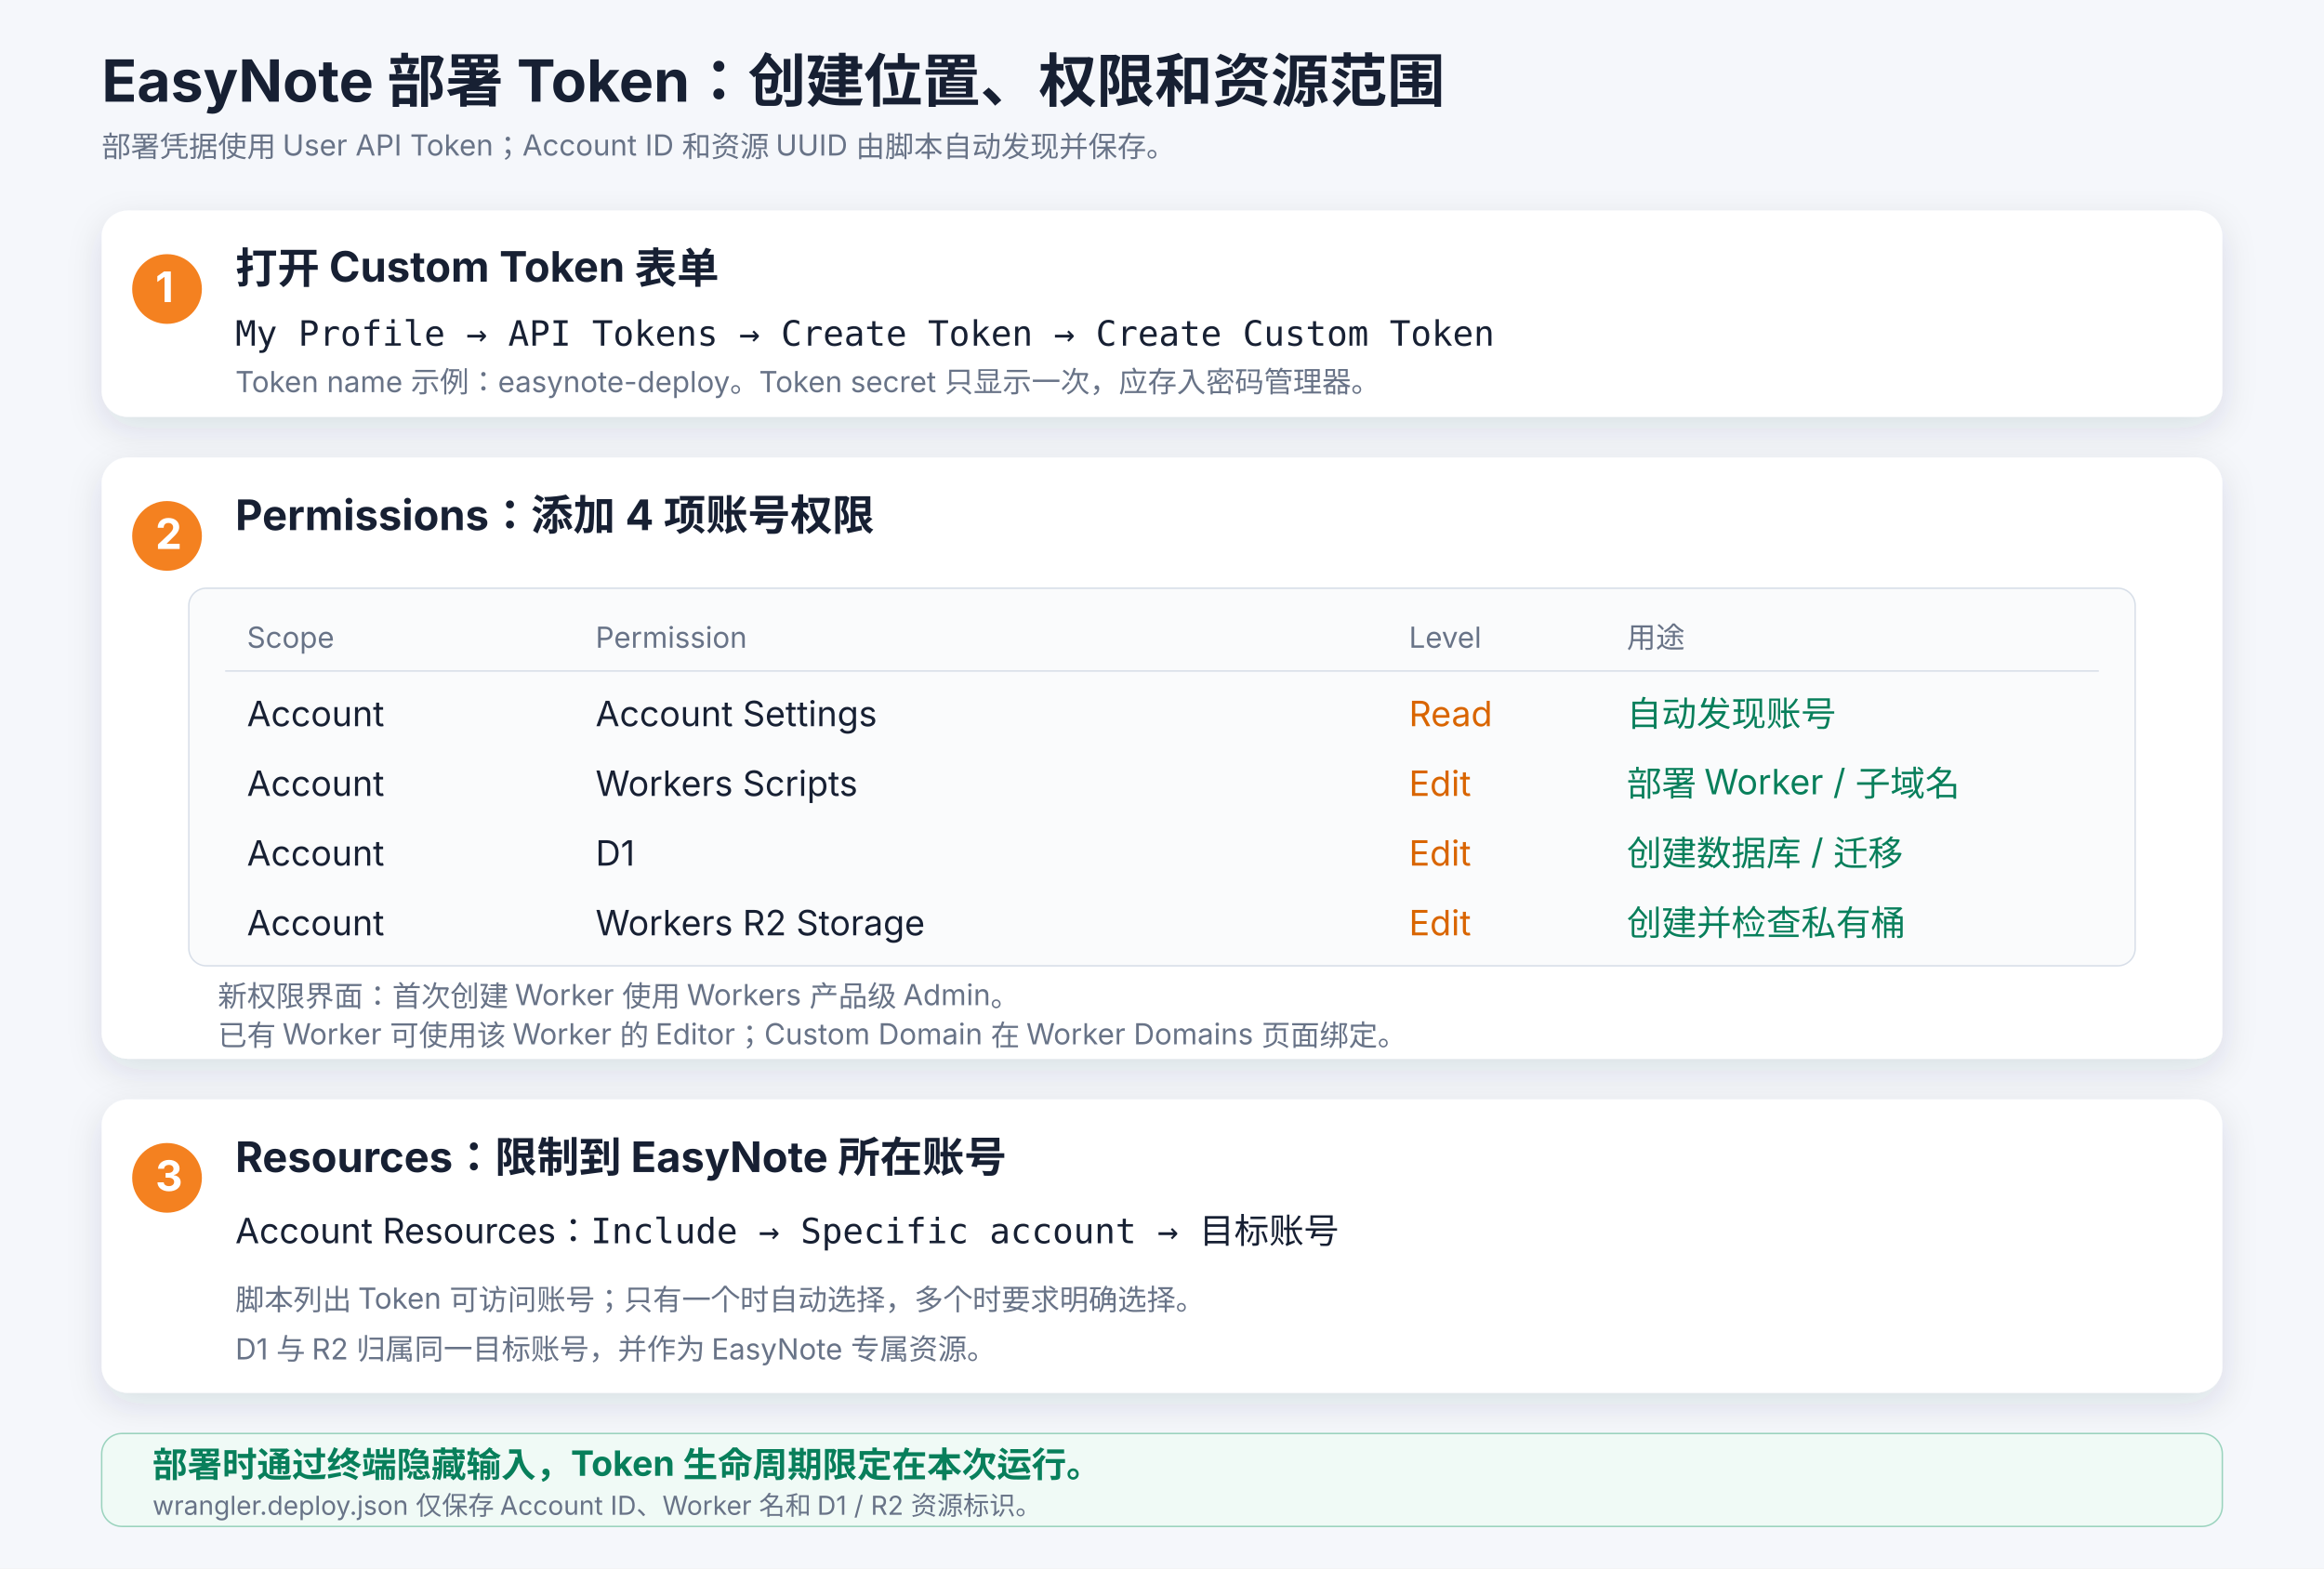
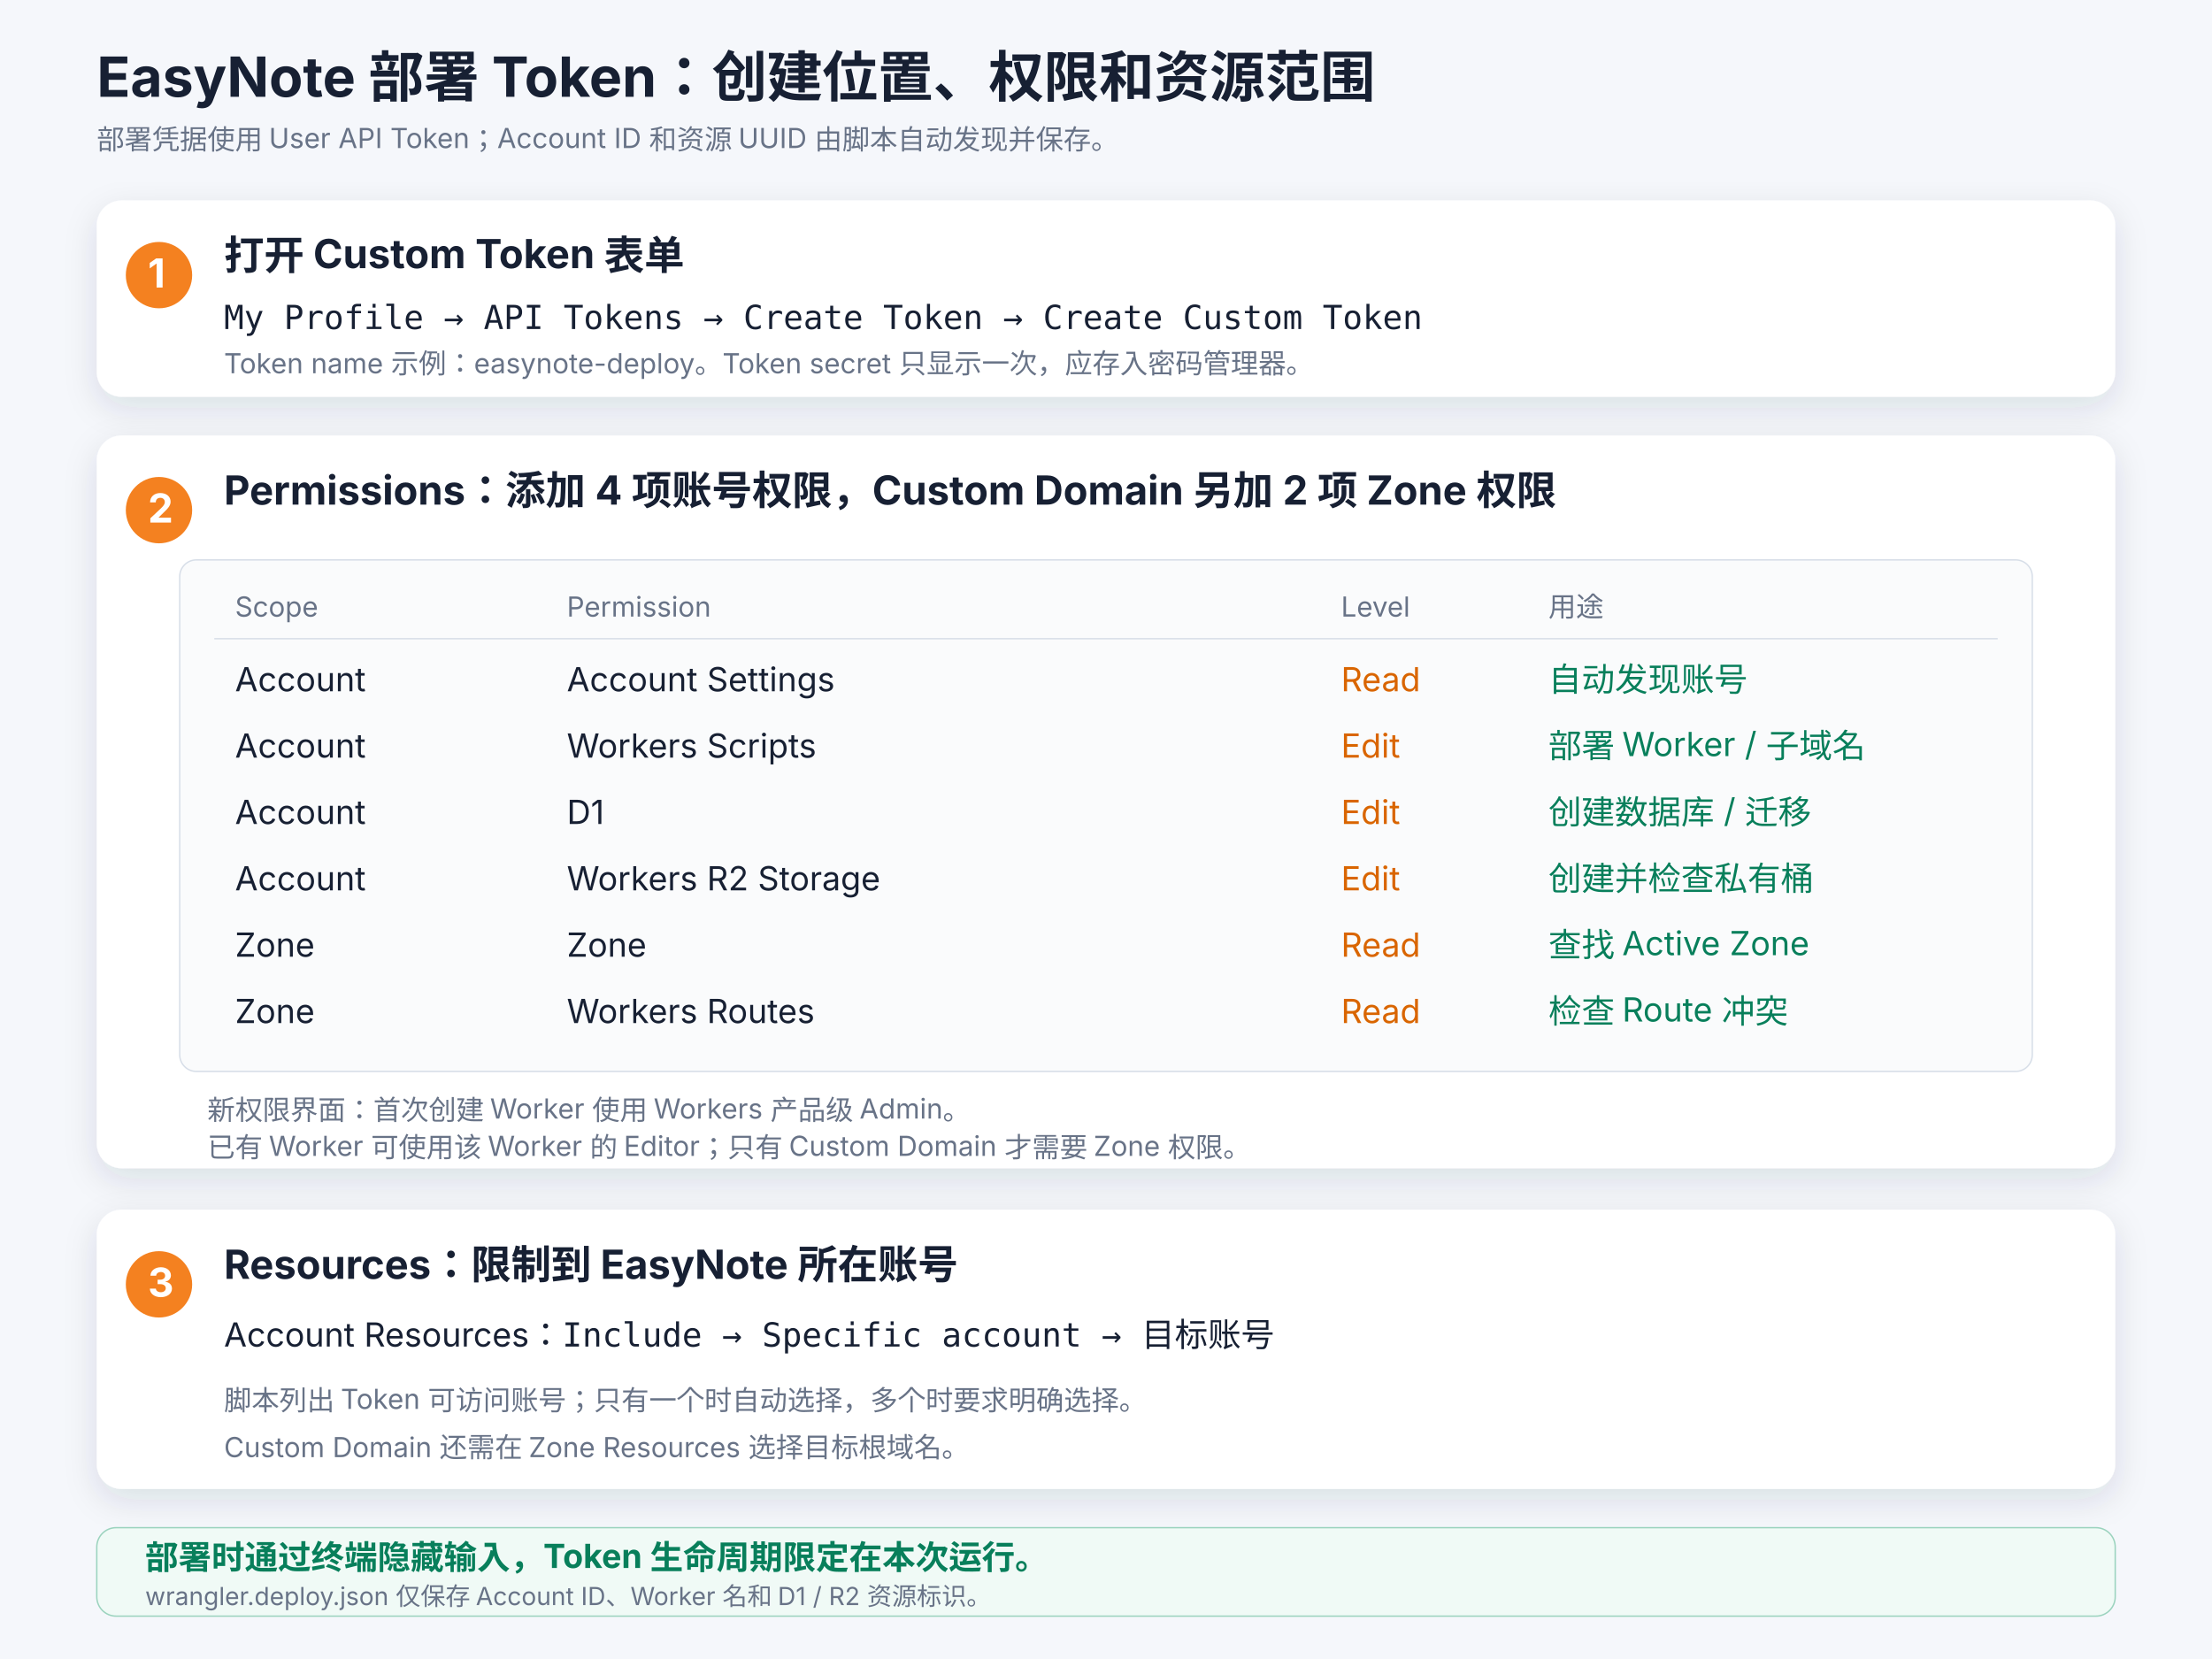
- <svg xmlns="http://www.w3.org/2000/svg" width="1600" height="1080" viewBox="0 0 1600 1080" role="img" aria-labelledby="title desc">
+ <svg xmlns="http://www.w3.org/2000/svg" width="1600" height="1200" viewBox="0 0 1600 1200" role="img" aria-labelledby="title desc">
  <defs>
    <filter id="shadow" x="-10%" y="-15%" width="120%" height="140%">
      <feDropShadow dx="0" dy="8" stdDeviation="12" flood-color="#18324d" flood-opacity=".12" />
    </filter>
    <style>
      text{font-family:-apple-system,BlinkMacSystemFont,"Segoe UI","PingFang SC","Microsoft YaHei",sans-serif;fill:#172033}
      .title{font-size:40px;font-weight:750}.heading{font-size:29px;font-weight:720}.body{font-size:24px}.small{font-size:20px}.tiny{font-size:18px}.muted{fill:#687387}.white{fill:#fff}.orange{fill:#d96500}.blue{fill:#1769e0}.green{fill:#087f5b}.mono{font-family:ui-monospace,SFMono-Regular,Menlo,monospace}
    </style>
  </defs>
-   <rect width="1600" height="1080" fill="#f5f7fb" />
+   <rect width="1600" height="1200" fill="#f5f7fb" />
  <text x="70" y="70" class="title">EasyNote 部署 Token：创建位置、权限和资源范围</text>
  <text x="70" y="108" class="small muted">部署凭据使用 User API Token；Account ID 和资源 UUID 由脚本自动发现并保存。</text>
  <rect x="70" y="145" width="1460" height="142" rx="18" fill="#fff" filter="url(#shadow)" />
  <circle cx="115" cy="199" r="24" fill="#f48120" />
  <text x="107" y="208" class="heading white">1</text>
  <text x="162" y="195" class="heading">打开 Custom Token 表单</text>
  <text x="162" y="238" class="body mono">My Profile → API Tokens → Create Token → Create Custom Token</text>
  <text x="162" y="270" class="small muted">Token name 示例：easynote-deploy。Token secret 只显示一次，应存入密码管理器。</text>
-   <rect x="70" y="315" width="1460" height="414" rx="18" fill="#fff" filter="url(#shadow)" />
+   <rect x="70" y="315" width="1460" height="530" rx="18" fill="#fff" filter="url(#shadow)" />
  <circle cx="115" cy="369" r="24" fill="#f48120" />
  <text x="107" y="378" class="heading white">2</text>
-   <text x="162" y="365" class="heading">Permissions：添加 4 项账号权限</text>
-   <rect x="130" y="405" width="1340" height="260" rx="12" fill="#fafbfc" stroke="#d7dee8" />
+   <text x="162" y="365" class="heading">Permissions：添加 4 项账号权限，Custom Domain 另加 2 项 Zone 权限</text>
+   <rect x="130" y="405" width="1340" height="370" rx="12" fill="#fafbfc" stroke="#d7dee8" />
  <text x="170" y="446" class="small muted">Scope</text>
  <text x="410" y="446" class="small muted">Permission</text>
  <text x="970" y="446" class="small muted">Level</text>
  <text x="1120" y="446" class="small muted">用途</text>
  <line x1="155" y1="462" x2="1445" y2="462" stroke="#d7dee8" />
  <g class="body">
    <text x="170" y="500">Account</text>
    <text x="410" y="500">Account Settings</text>
    <text x="970" y="500" class="orange">Read</text>
    <text x="1120" y="500" class="green">自动发现账号</text>
    <text x="170" y="548">Account</text>
    <text x="410" y="548">Workers Scripts</text>
    <text x="970" y="548" class="orange">Edit</text>
    <text x="1120" y="548" class="green">部署 Worker / 子域名</text>
    <text x="170" y="596">Account</text>
    <text x="410" y="596">D1</text>
    <text x="970" y="596" class="orange">Edit</text>
    <text x="1120" y="596" class="green">创建数据库 / 迁移</text>
    <text x="170" y="644">Account</text>
    <text x="410" y="644">Workers R2 Storage</text>
    <text x="970" y="644" class="orange">Edit</text>
    <text x="1120" y="644" class="green">创建并检查私有桶</text>
+     <text x="170" y="692">Zone</text>
+     <text x="410" y="692">Zone</text>
+     <text x="970" y="692" class="orange">Read</text>
+     <text x="1120" y="692" class="green">查找 Active Zone</text>
+     <text x="170" y="740">Zone</text>
+     <text x="410" y="740">Workers Routes</text>
+     <text x="970" y="740" class="orange">Read</text>
+     <text x="1120" y="740" class="green">检查 Route 冲突</text>
  </g>
-   <text x="150" y="693" class="small muted">新权限界面：首次创建 Worker 使用 Workers 产品级 Admin。</text>
-   <text x="150" y="720" class="small muted">已有 Worker 可使用该 Worker 的 Editor；Custom Domain 在 Worker Domains 页面绑定。</text>
-   <rect x="70" y="757" width="1460" height="202" rx="18" fill="#fff" filter="url(#shadow)" />
-   <circle cx="115" cy="811" r="24" fill="#f48120" />
-   <text x="107" y="820" class="heading white">3</text>
-   <text x="162" y="807" class="heading">Resources：限制到 EasyNote 所在账号</text>
-   <text x="162" y="856" class="body">Account Resources：<tspan class="mono">Include → Specific account → 目标账号</tspan>
+   <text x="150" y="810" class="small muted">新权限界面：首次创建 Worker 使用 Workers 产品级 Admin。</text>
+   <text x="150" y="837" class="small muted">已有 Worker 可使用该 Worker 的 Editor；只有 Custom Domain 才需要 Zone 权限。</text>
+   <rect x="70" y="875" width="1460" height="202" rx="18" fill="#fff" filter="url(#shadow)" />
+   <circle cx="115" cy="929" r="24" fill="#f48120" />
+   <text x="107" y="938" class="heading white">3</text>
+   <text x="162" y="925" class="heading">Resources：限制到 EasyNote 所在账号</text>
+   <text x="162" y="974" class="body">Account Resources：<tspan class="mono">Include → Specific account → 目标账号</tspan>
  </text>
-   <text x="162" y="902" class="small muted">脚本列出 Token 可访问账号；只有一个时自动选择，多个时要求明确选择。</text>
-   <text x="162" y="936" class="small muted">D1 与 R2 归属同一目标账号，并作为 EasyNote 专属资源。</text>
-   <rect x="70" y="987" width="1460" height="64" rx="14" fill="#f0faf6" stroke="#9bd3be" />
-   <text x="105" y="1017" class="body green" font-weight="700">部署时通过终端隐藏输入，Token 生命周期限定在本次运行。</text>
-   <text x="105" y="1043" class="tiny muted">wrangler.deploy.json 仅保存 Account ID、Worker 名和 D1 / R2 资源标识。</text>
+   <text x="162" y="1020" class="small muted">脚本列出 Token 可访问账号；只有一个时自动选择，多个时要求明确选择。</text>
+   <text x="162" y="1054" class="small muted">Custom Domain 还需在 Zone Resources 选择目标根域名。</text>
+   <rect x="70" y="1105" width="1460" height="64" rx="14" fill="#f0faf6" stroke="#9bd3be" />
+   <text x="105" y="1135" class="body green" font-weight="700">部署时通过终端隐藏输入，Token 生命周期限定在本次运行。</text>
+   <text x="105" y="1161" class="tiny muted">wrangler.deploy.json 仅保存 Account ID、Worker 名和 D1 / R2 资源标识。</text>
</svg>
